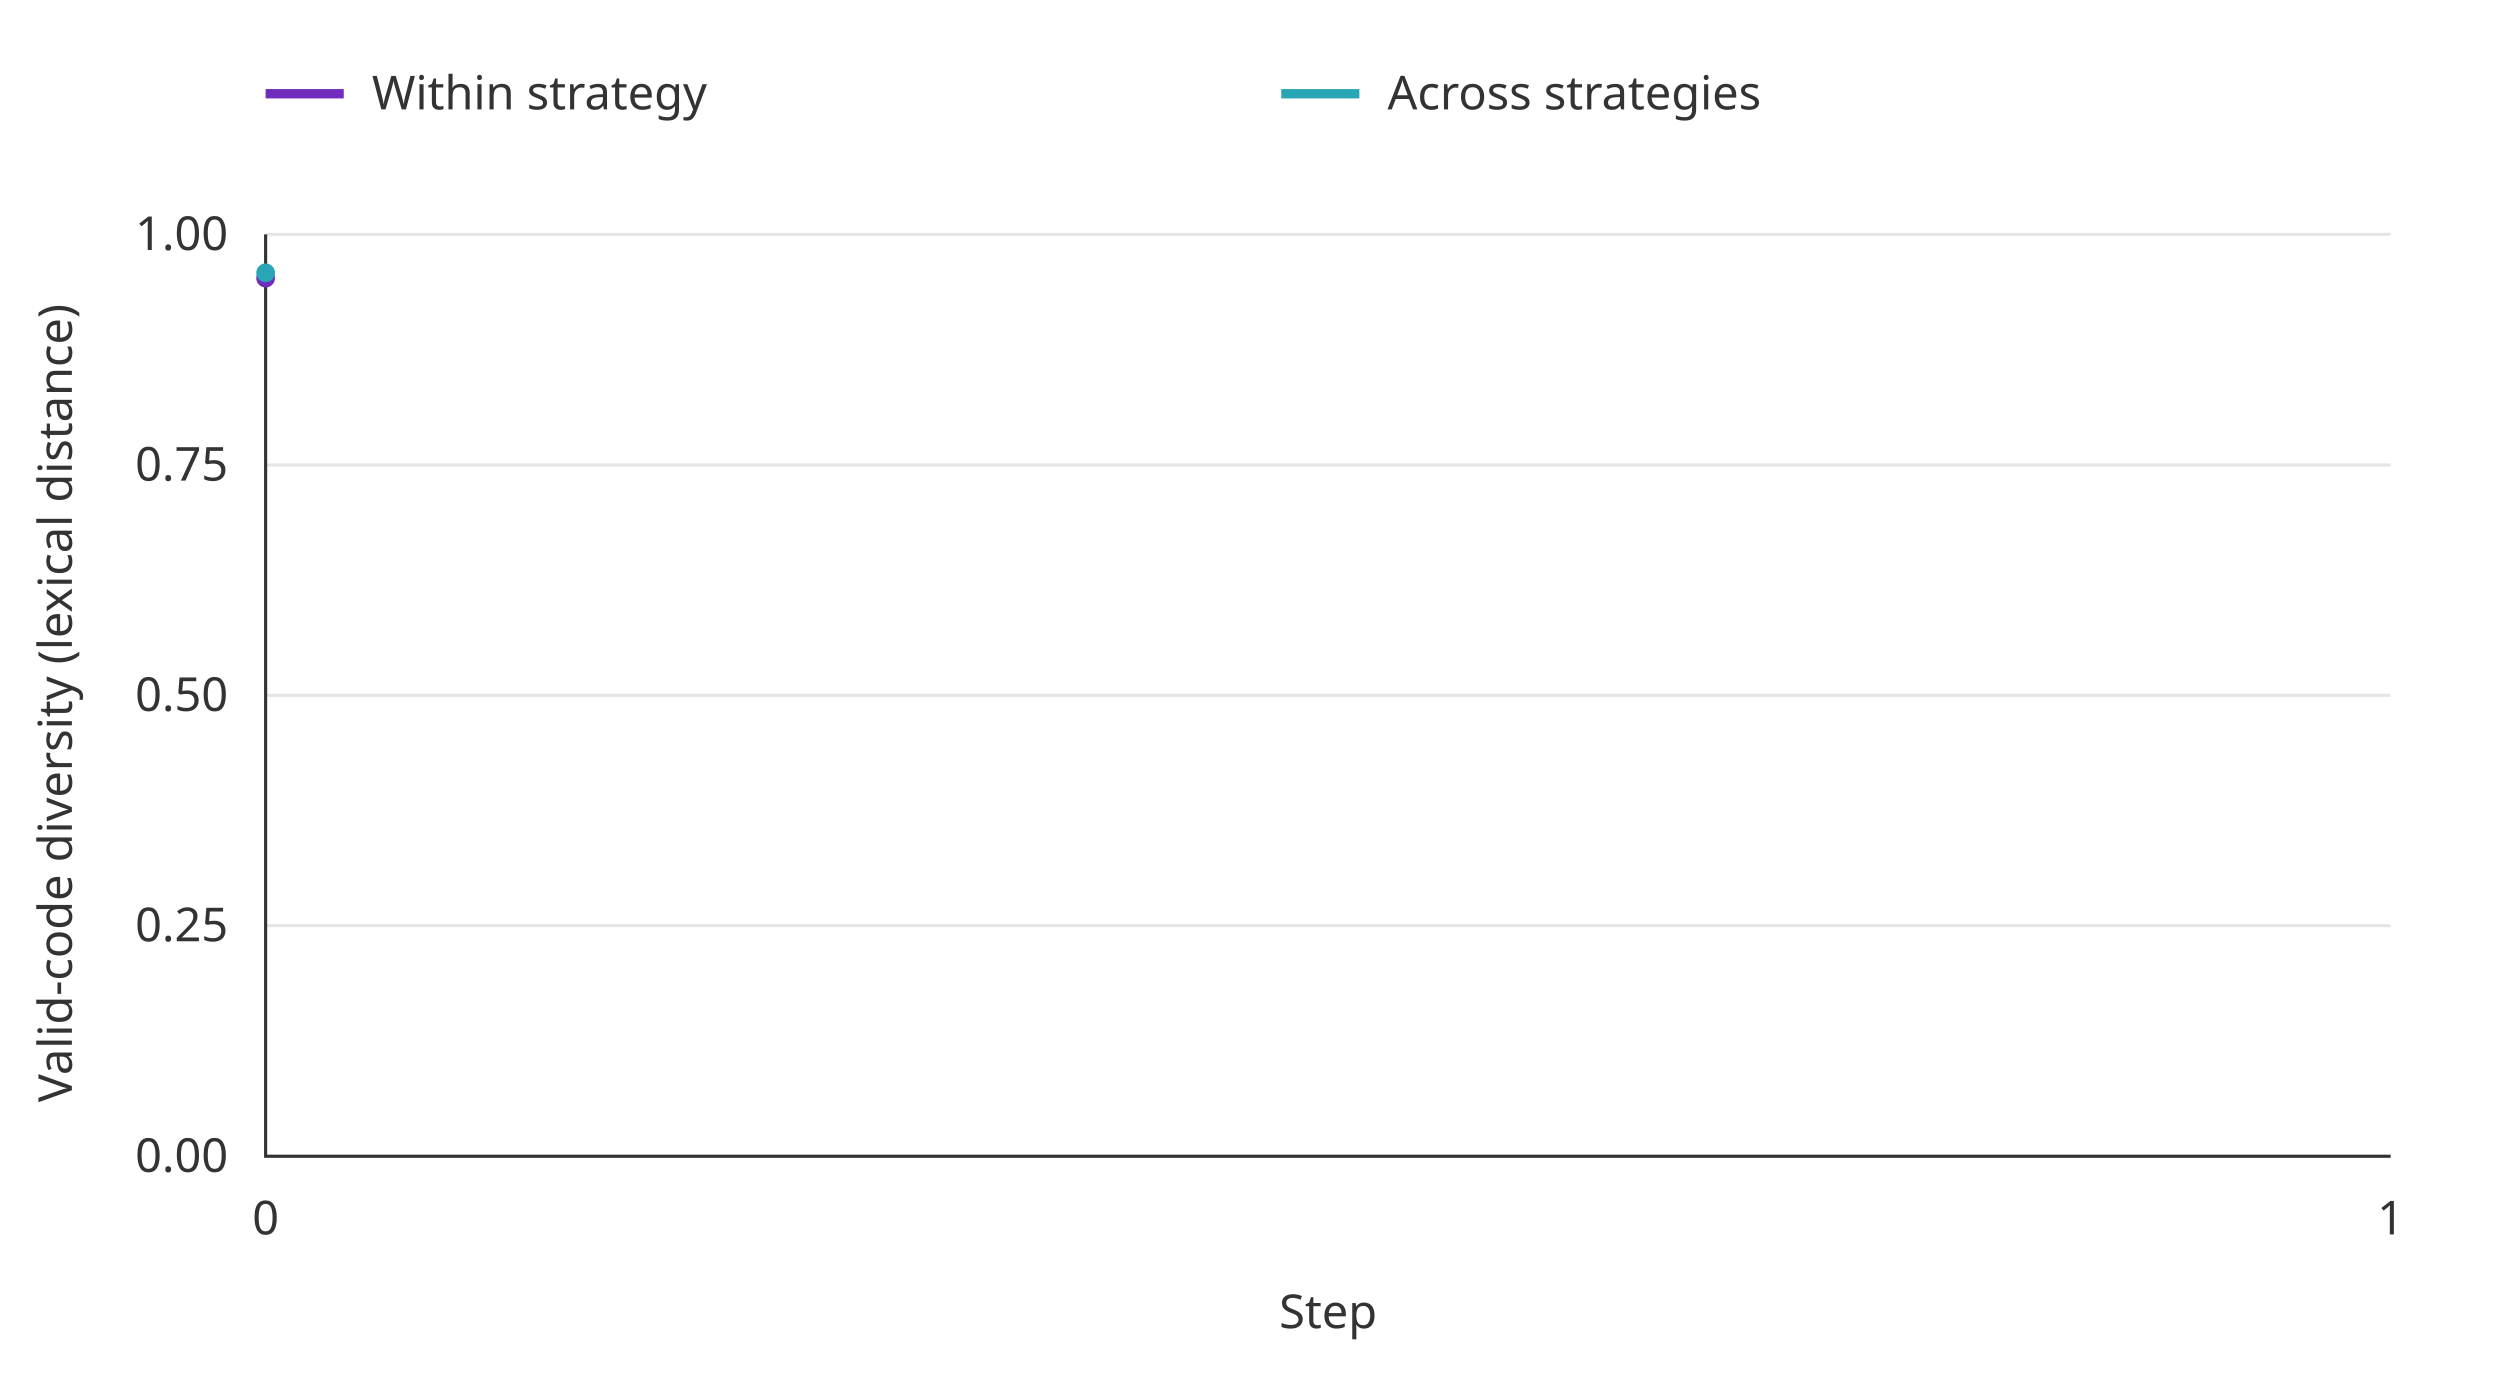
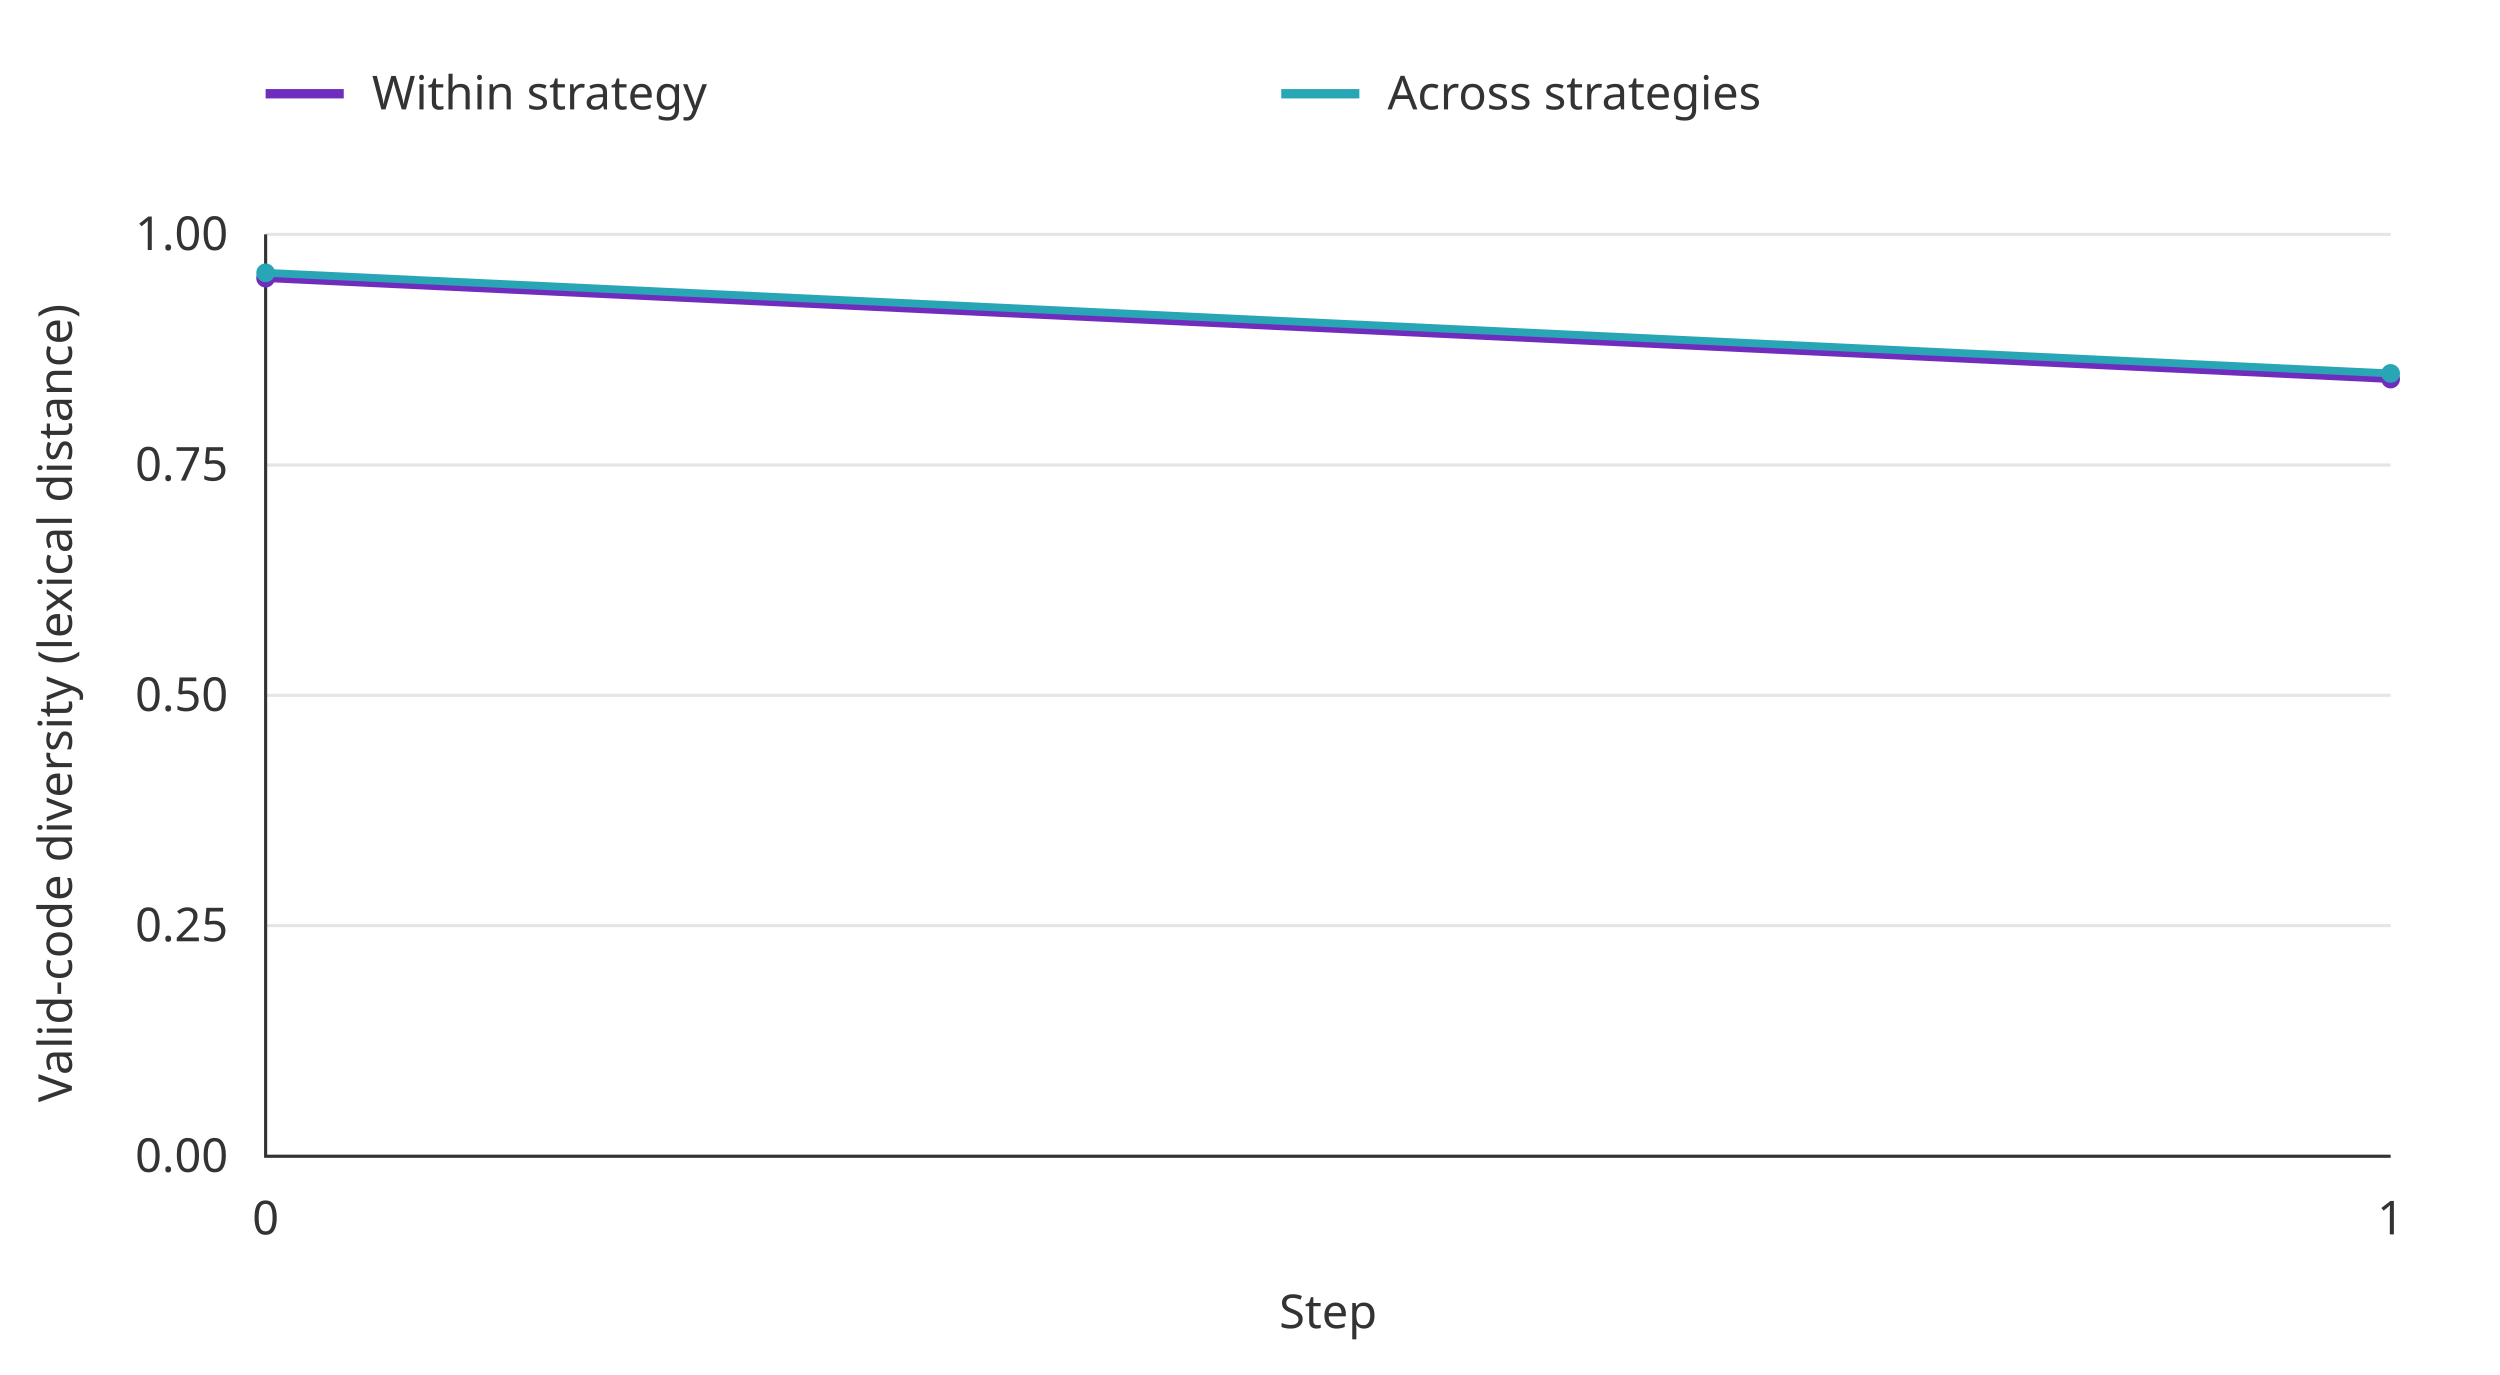
<svg xmlns="http://www.w3.org/2000/svg" width="800" height="440" viewBox="0 0 800 440">
  <rect width="100%" height="100%" fill="white" />
  <g font-family="sans-serif" font-size="15" fill="#333">
    <path d="M85,370.0 H765" stroke="#e5e5e5" />
    <text x="73" y="375.0" text-anchor="end">0.00</text>
    <path d="M85,296.2 H765" stroke="#e5e5e5" />
    <text x="73" y="301.2" text-anchor="end">0.25</text>
    <path d="M85,222.5 H765" stroke="#e5e5e5" />
    <text x="73" y="227.5" text-anchor="end">0.50</text>
    <path d="M85,148.8 H765" stroke="#e5e5e5" />
    <text x="73" y="153.8" text-anchor="end">0.75</text>
    <path d="M85,75.0 H765" stroke="#e5e5e5" />
    <text x="73" y="80.0" text-anchor="end">1.00</text>
    <text x="85.0" y="395" text-anchor="middle">0</text>
    <text x="765.0" y="395" text-anchor="middle">1</text>
    <path d="M85,75 V370 H765" fill="none" stroke="#333" />
    <text x="425" y="425" text-anchor="middle">Step</text>
    <text transform="translate(23,225) rotate(-90)" text-anchor="middle">Valid-code diversity (lexical distance)</text>
    <path d="M85,30 h25" stroke="#702dbd" stroke-width="3" />
    <text x="119" y="35">Within strategy</text>
    <circle cx="85.0" cy="89.0" r="3" fill="#702dbd" />
-     <polyline points="85.0,89.0" fill="none" stroke="#702dbd" stroke-width="2.5" />
+     <circle cx="765.0" cy="121.3" r="3" fill="#702dbd" />
+     <polyline points="85.0,89.0 765.0,121.3" fill="none" stroke="#702dbd" stroke-width="2.5" />
    <path d="M410,30 h25" stroke="#29a6b6" stroke-width="3" />
    <text x="444" y="35">Across strategies</text>
    <circle cx="85.0" cy="87.3" r="3" fill="#29a6b6" />
-     <polyline points="85.0,87.3" fill="none" stroke="#29a6b6" stroke-width="2.5" />
+     <circle cx="765.0" cy="119.5" r="3" fill="#29a6b6" />
+     <polyline points="85.0,87.3 765.0,119.5" fill="none" stroke="#29a6b6" stroke-width="2.5" />
  </g>
</svg>
